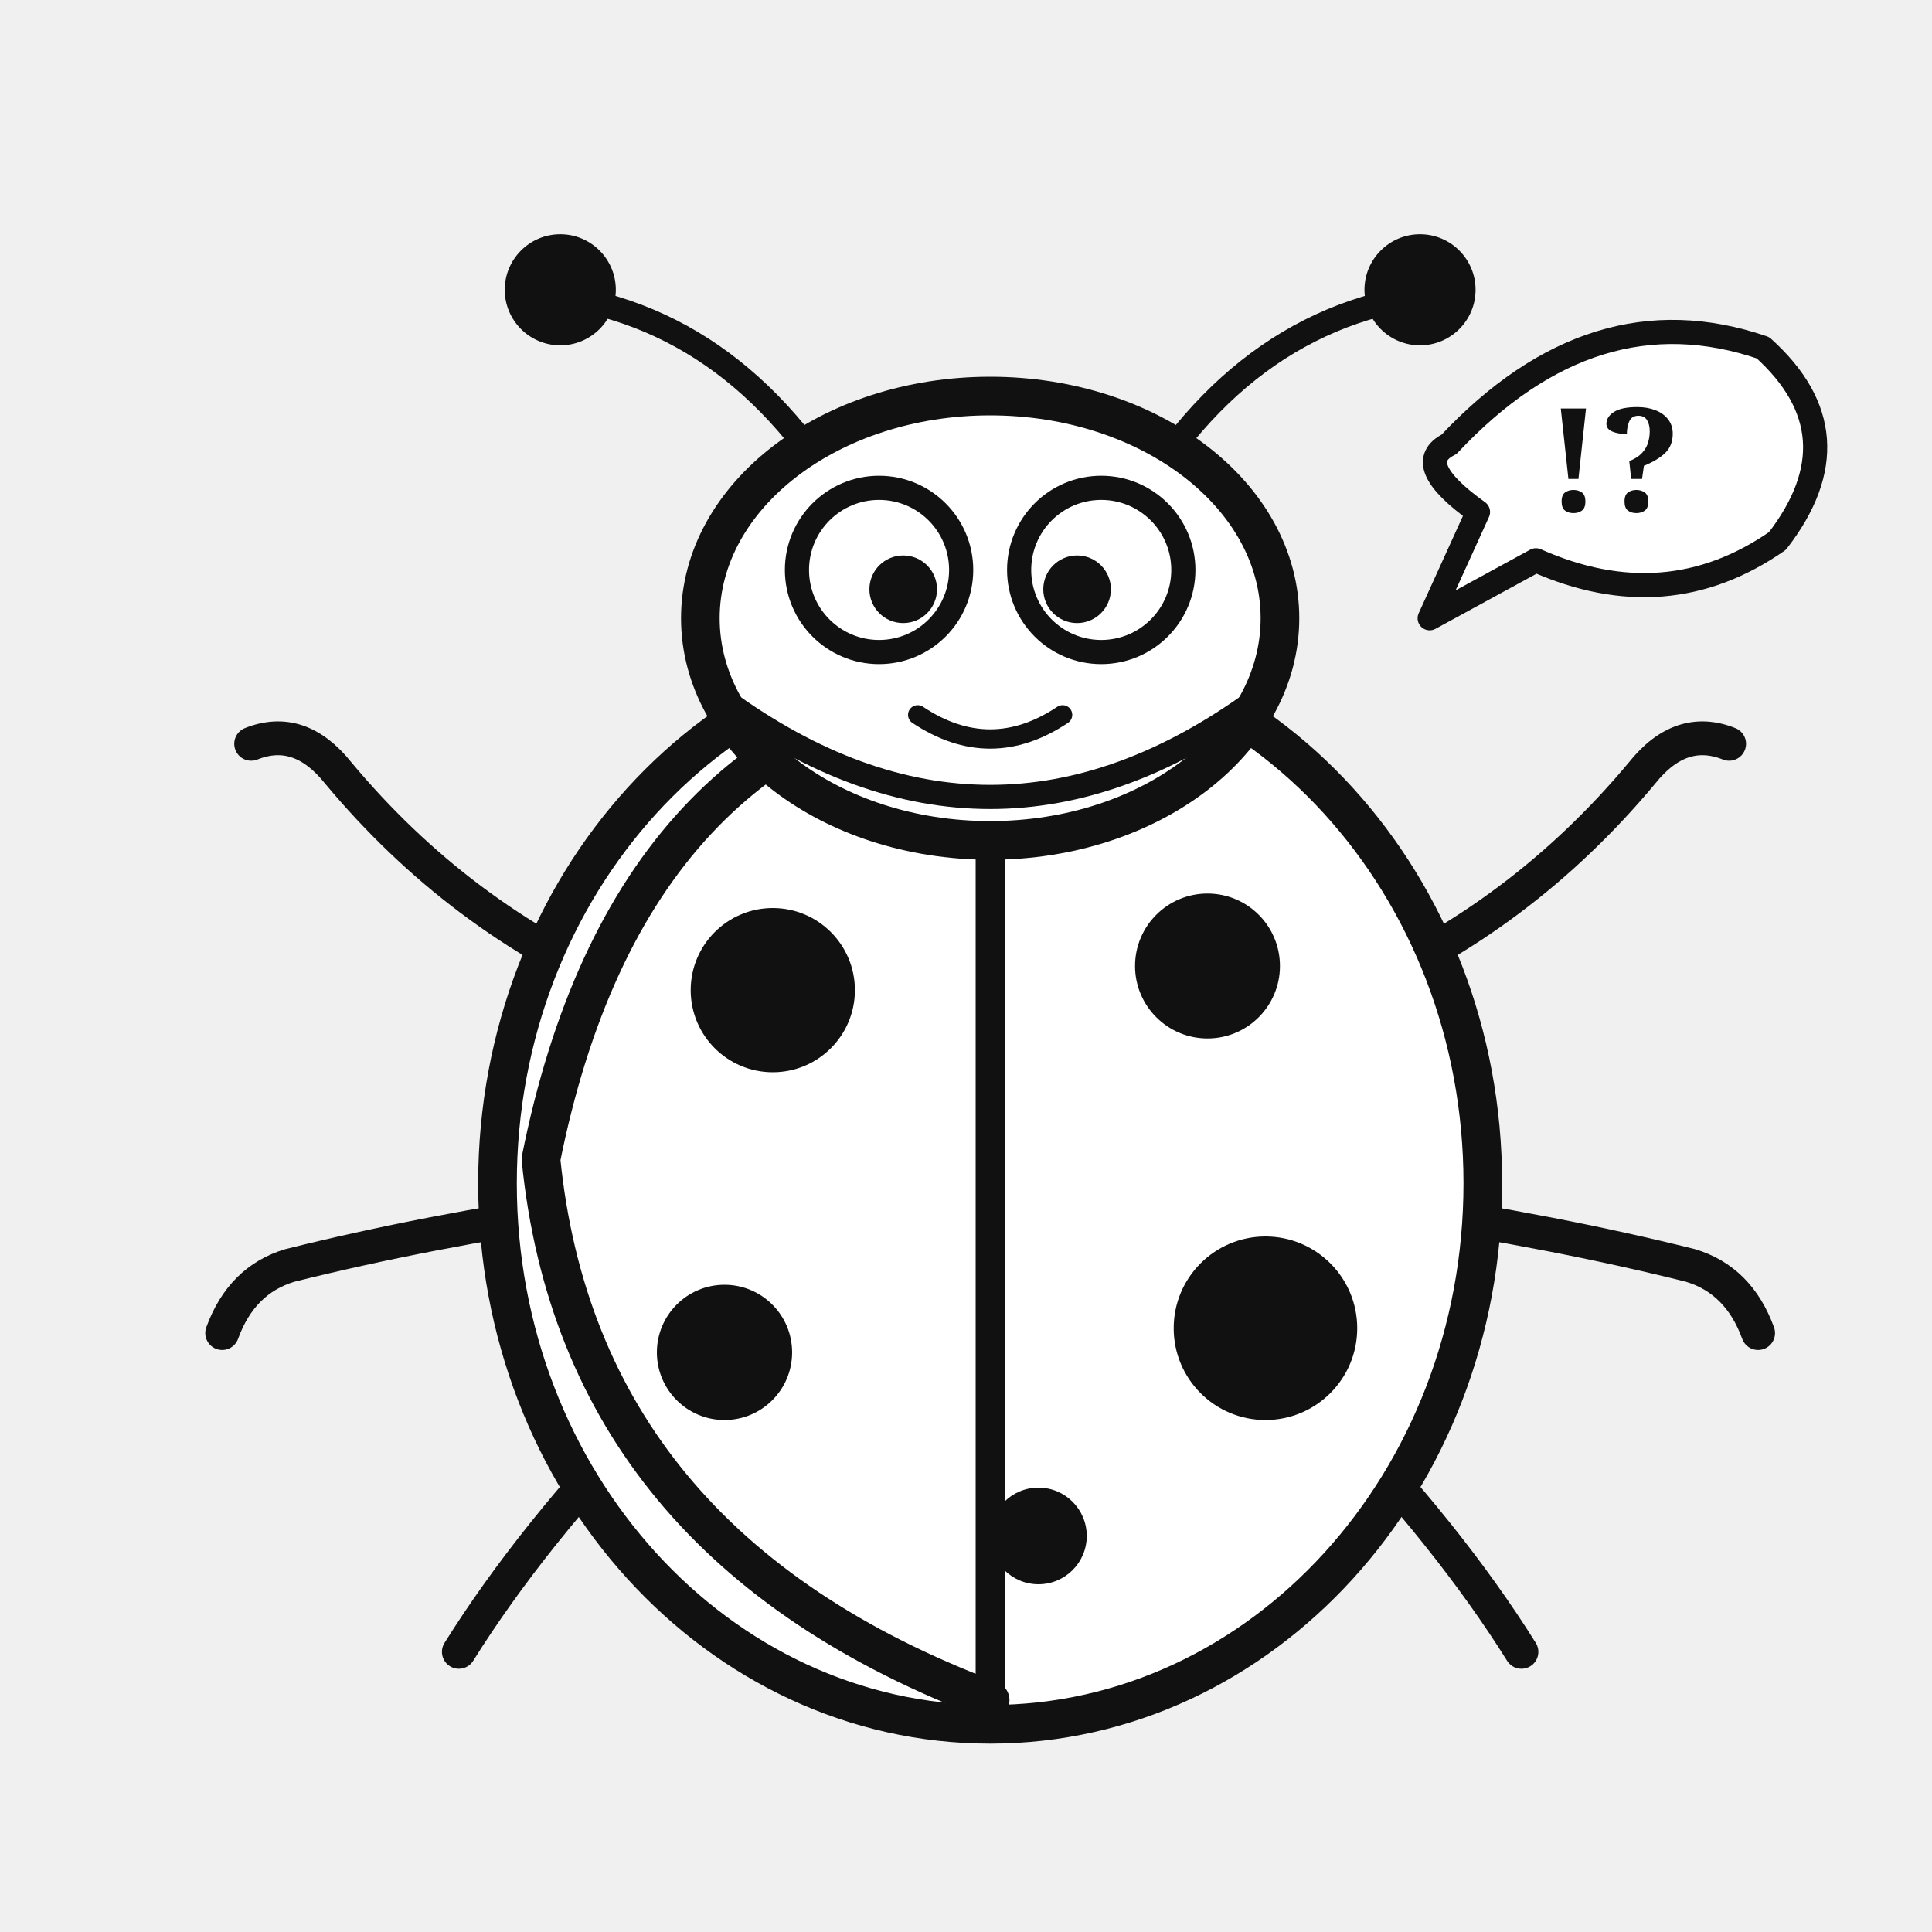
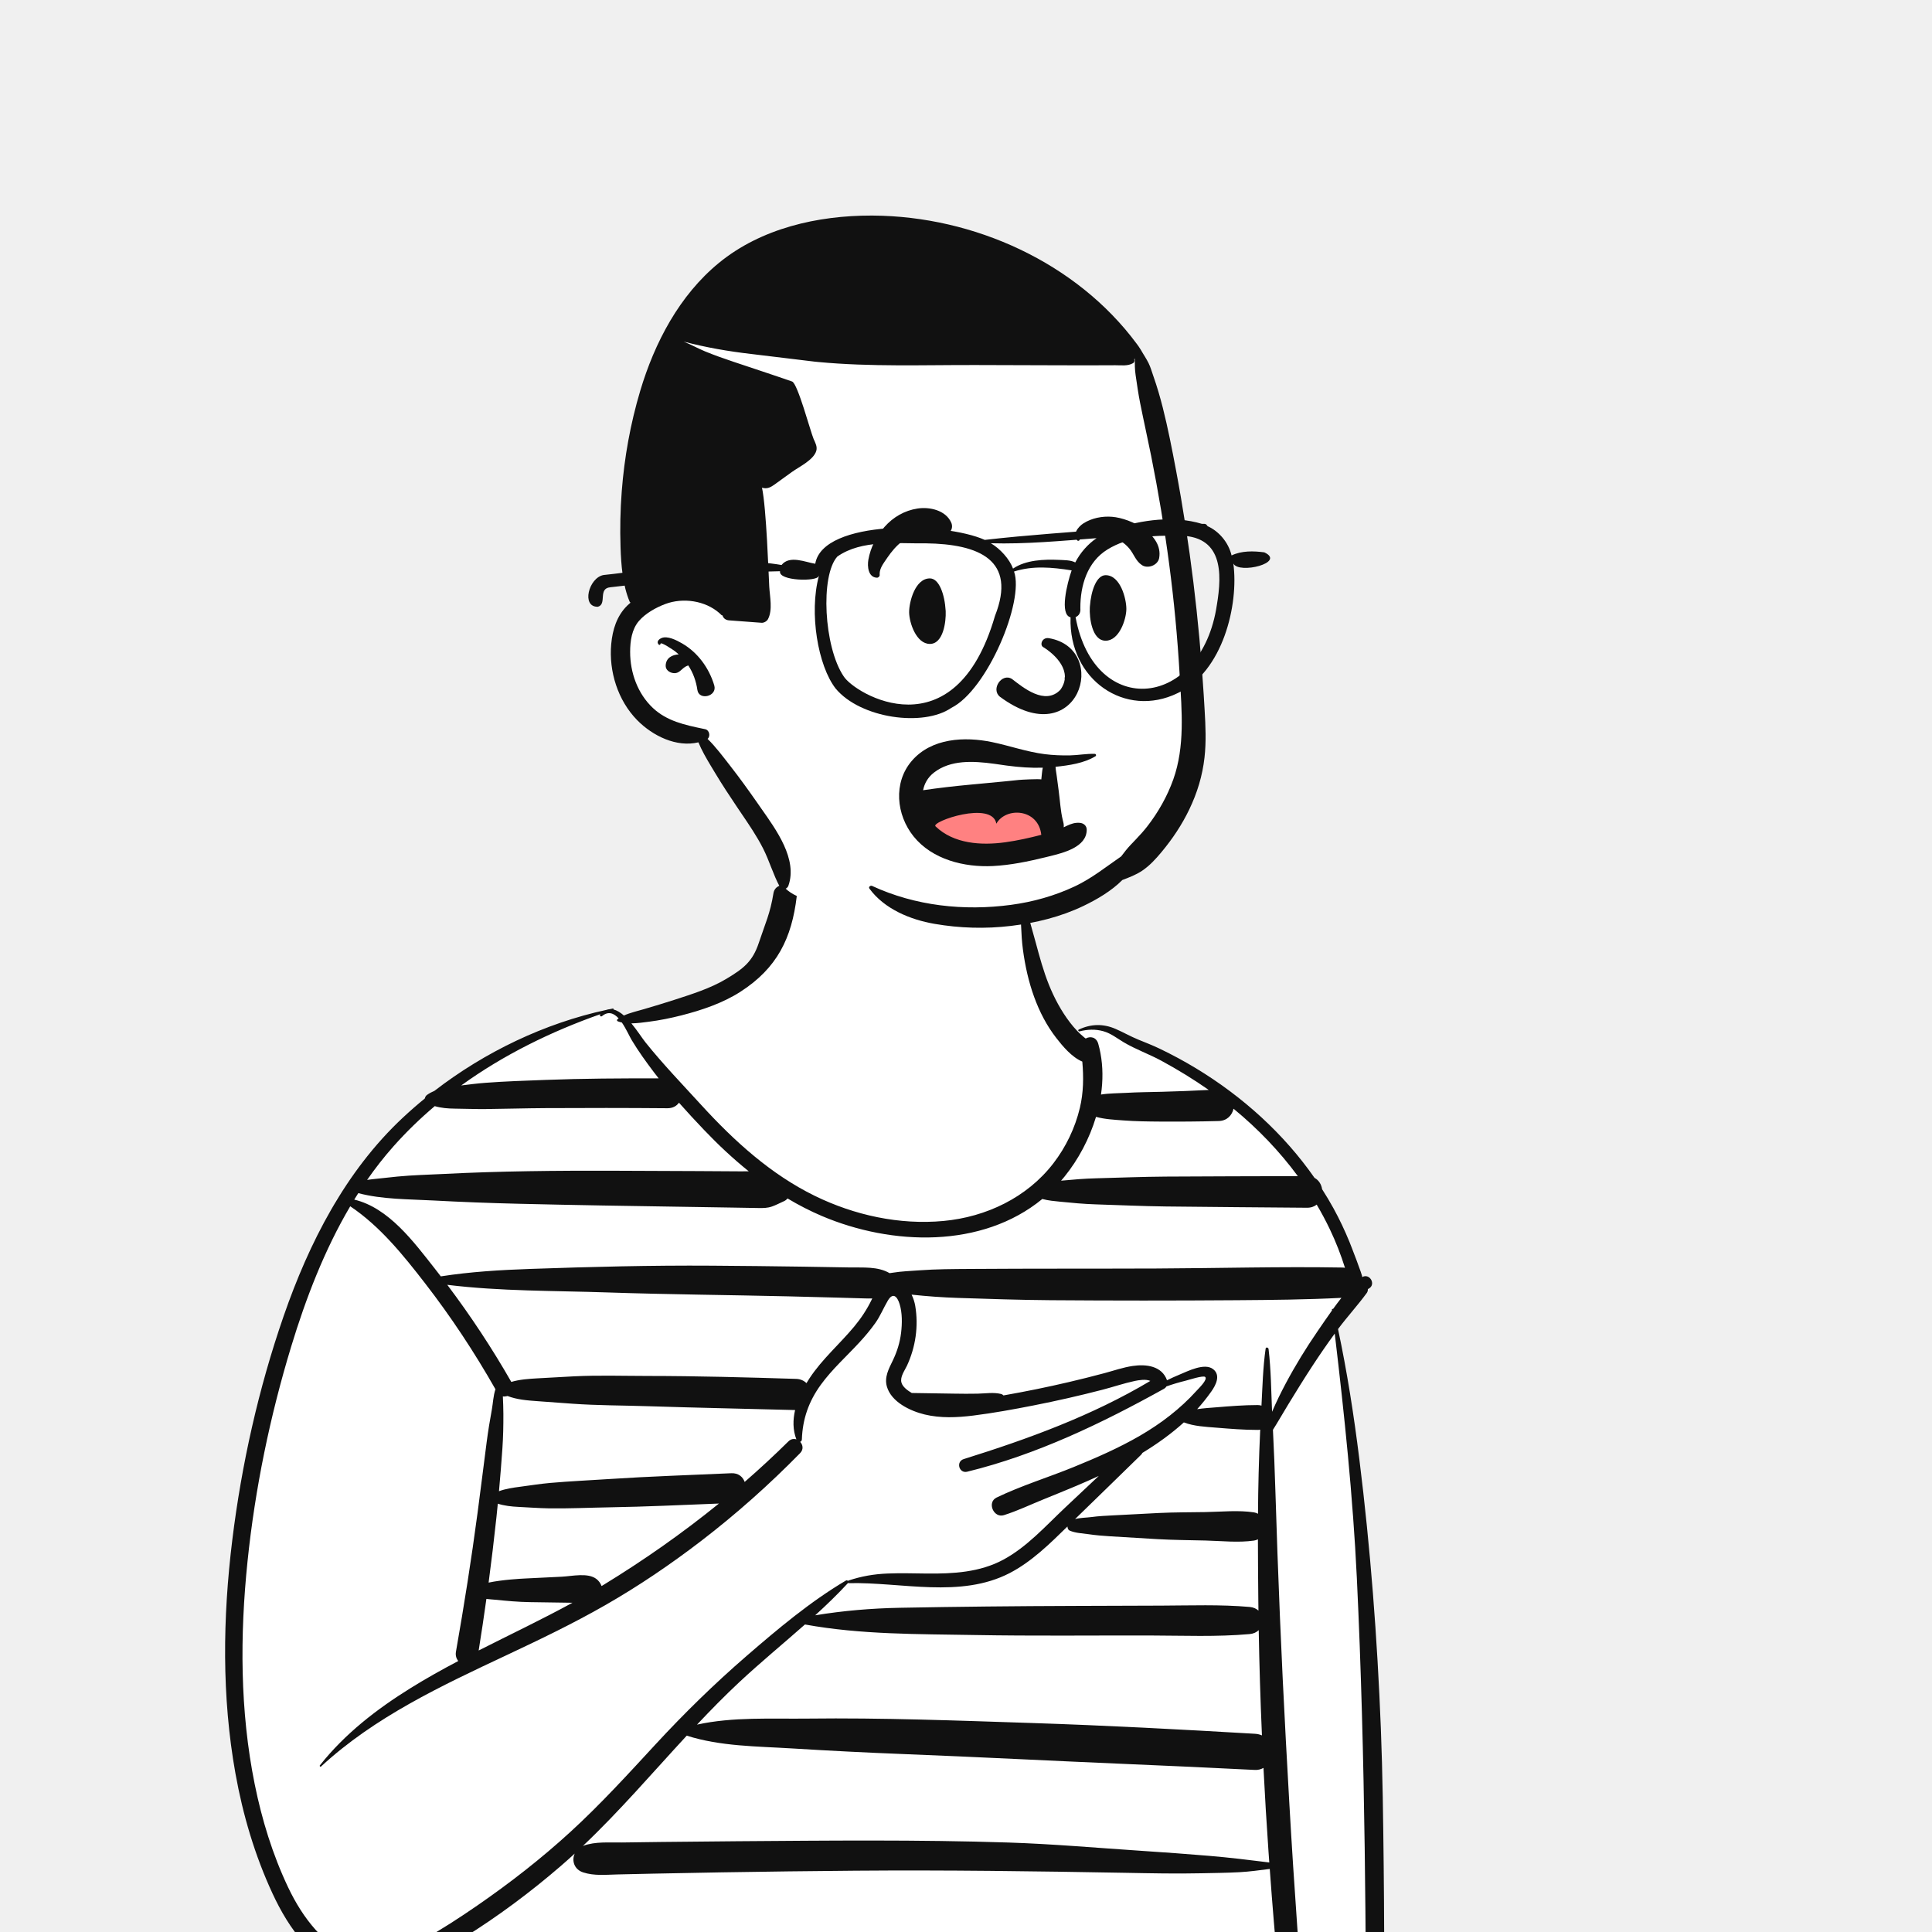
- <svg xmlns="http://www.w3.org/2000/svg" viewBox="0 0 400 400" fill="none" stroke="#111" stroke-linecap="round" stroke-linejoin="round">
-   <ellipse cx="205" cy="352" rx="120" ry="16" fill="url(#hatch)" stroke="none" />
-   <g stroke-width="7">
-     <path d="M130 205 Q95 190 70 160 Q62 150 52 154" />
-     <path d="M122 250 Q88 255 60 262 Q50 265 46 276" />
-     <path d="M135 292 Q110 318 95 342" />
-     <path d="M280 205 Q315 190 340 160 Q348 150 358 154" />
-     <path d="M288 250 Q322 255 350 262 Q360 265 364 276" />
-     <path d="M275 292 Q300 318 315 342" />
-   </g>
-   <g stroke-width="5">
-     <path d="M182 118 Q160 70 120 62" />
-     <path d="M228 118 Q250 70 290 62" />
-   </g>
-   <circle cx="116" cy="60" r="11" fill="#111" />
-   <circle cx="294" cy="60" r="11" fill="#111" />
-   <ellipse cx="205" cy="245" rx="102" ry="112" fill="#fff" stroke-width="8" />
-   <path d="M205 135 L205 356" stroke-width="6" />
-   <path d="M205 140 Q130 150 112 240 Q120 320 205 352 Z" fill="url(#hatch)" stroke="none" />
-   <path d="M205 140 Q130 150 112 240 Q120 320 205 352" stroke-width="8" />
-   <g fill="#111" stroke="none">
-     <circle cx="160" cy="205" r="17" />
-     <circle cx="150" cy="280" r="14" />
-     <circle cx="250" cy="200" r="15" />
-     <circle cx="262" cy="275" r="19" />
-     <circle cx="215" cy="318" r="10" />
-   </g>
-   <ellipse cx="205" cy="128" rx="60" ry="46" fill="#fff" stroke-width="8" />
-   <path d="M150 145 Q205 185 260 145" stroke-width="5" />
-   <circle cx="182" cy="118" r="17" fill="#fff" stroke-width="5" />
-   <circle cx="228" cy="118" r="17" fill="#fff" stroke-width="5" />
-   <circle cx="187" cy="122" r="7" fill="#111" stroke="none" />
-   <circle cx="223" cy="122" r="7" fill="#111" stroke="none" />
-   <path d="M190 148 Q205 158 220 148" stroke-width="4" />
-   <path d="M300 92 Q330 60 365 72 Q385 90 368 112 Q345 128 318 116 L296 128 L306 106 Q292 96 300 92 Z" fill="#fff" stroke-width="5" />
-   <text x="334" y="106" font-family="Georgia, serif" font-weight="bold" font-size="30" fill="#111" stroke="none" text-anchor="middle">!?</text>
+ <svg xmlns="http://www.w3.org/2000/svg" viewBox="0 0 400 400">
+   <svg x="10" y="24" width="380" height="376" viewBox="184 210 940 1130" preserveAspectRatio="xMidYMax meet">
+     <g transform="translate(147, 639)">
+       <path d="M749.703 450.342C743.017 429.797 750.981 406.067 745.776 383.919C743.992 375.159 740.601 342.612 737.197 323.581C735.292 312.935 746.685 309.629 748.436 305.38C760.758 267.21 670.871 177.413 665.384 174.105C657.162 169.353 649.887 165.263 641.853 160.408C618.417 152.176 590.313 129.274 569.067 143.984C532.255 89.186 546.818 21.671 526.843 13.647C506.868 5.622 447.88 -10.596 414.156 10.114C393.942 25.07 395.432 50.817 386.209 72.05C380.795 82.045 378.136 96.524 371.833 103.043C350.42 125.192 323.718 129.011 293.865 132.771C291.592 133.057 289.2 126.873 286.99 127.637C236.634 145.041 178.04 150.119 121.012 247.574C112.958 261.511 91.231 283.872 98.496 299.978C50.628 411.288 3.528 661.824 134.873 724.304C139.071 726.989 167.553 712.589 172.194 712.722C179.93 712.945 165.107 731.728 172.194 728.381C224.223 732.329 510.51 722.145 620.248 732.329C695.711 731.764 743.508 744.995 760.933 731.764C753.967 714.931 754.29 696.899 756.492 679.102C772.529 667.168 752.704 583.066 754.382 558.439C769.394 540.443 757.441 472.95 749.703 450.342Z" fill="#ffffff" />
+       <path d="M290.922 132.607L290.439 132.917C290.359 132.97 290.281 133.024 290.205 133.081C289.691 133.467 289.772 134.165 290.378 134.399C291.184 134.714 292.031 134.952 292.903 135.14C295.551 138.981 297.62 143.729 299.065 146.135C303.216 153.049 338.849 196.52 344.175 202.106C352.828 211.182 395.441 245.309 396.019 244.628C402.873 248.723 409.975 252.397 417.352 255.532C461.008 274.083 517.003 275.766 554.52 244.95C557.316 245.715 583.84 207.524 587.941 193.844C589.94 194.398 592.417 179.737 591.034 179.961C592.24 171.672 577.713 141.899 576.334 140.475C576.542 140.41 576.749 140.347 576.957 140.288C577.078 140.549 577.355 140.747 577.679 140.663C580.45 139.94 583.258 139.559 586.064 139.616C588.198 139.659 603.433 146.6 604.025 146.884C604.387 147.059 604.752 147.234 605.119 147.411C727 206 745.785 301.216 750 301C748.226 303.248 700.067 371.338 697.478 377.356C696.94 364.344 705.839 711.222 706.461 718.466C706.716 721.453 706.735 728.505 707.156 731.344C704.098 731.511 596.917 724.195 397.616 725.393C333.974 725.776 176.673 732.7 176.673 732.7L176.621 732.267C176.171 728.019 176.563 719.782 176.5 715.549C182.541 712.06 188.47 708.352 194.33 704.708C207.673 696.409 290 621 350.505 553.53C386.374 513.532 431.12 486.614 433.542 483.997C433.589 483.944 433.612 483.884 433.647 483.829C433.773 483.922 433.929 484.011 434.129 483.983C462 480 503.582 488.57 534.196 472.723C547.863 465.648 594.238 417.484 607.906 404.174C608.315 403.775 608.611 403.353 608.818 402.923C617.932 397.37 653.448 369.218 655.961 365.741L656.709 364.694C659.486 360.763 663.66 356.62 658.821 352.844C653.723 348.865 643.951 353.644 638.572 355.935L637.823 356.249C635.206 357.323 632.639 358.492 630.112 359.735C626.921 350.795 619.14 350.61 610.755 351.844C604.777 352.725 598.974 354.77 593.148 356.327C585.751 358.303 578.323 360.163 570.868 361.909C557.443 365.051 541.926 370.798 528.345 373.178C527.986 372.76 527.488 372.432 526.823 372.266C522.173 371.104 517.042 371.994 512.272 372.082C508.186 372.157 504.098 372.165 500.011 372.107L497.559 372.065C488.798 371.886 477.046 367.812 468.287 367.661L467.764 367.339L467.246 367.011C464.986 365.552 462.535 363.601 461.867 361.145C461.784 360.838 470.74 340.227 470.869 323.549C470.942 314.276 467.759 305.6 467 301C465.147 289.77 461 297 455 308C449 319 441 329 435 337C427.266 347.312 419.681 350.427 415.738 356.404C415.07 357.417 414.413 358.462 413.772 359.534C412.23 357.996 399.229 388.623 401.502 394.522C399.919 393.997 336 476 197 535C197.886 529.483 222 384 216 360C210 336 130.65 247.299 122.399 245.33C123.225 243.984 91 266 149 209C207 152 245.649 142.347 274.523 131.757C276.139 131.254 277.748 130.747 279.348 130.233C278.944 130.948 279.861 131.738 280.565 131.157C284.557 127.856 288.022 129.405 290.922 132.607Z" fill="#ffffff" />
+       <path d="M725.779 327.152C718.58 337.622 711.966 348.401 705.987 359.613C702.904 365.396 700.028 371.294 697.439 377.312C696.901 364.3 696.783 351.134 695.262 338.25C695.153 337.32 693.602 336.868 693.439 338.002C691.759 349.685 691.482 361.67 690.847 373.478C690.116 373.254 689.308 373.125 688.418 373.125C679.778 373.125 671.268 373.833 662.659 374.531C658.801 374.843 654.765 375.082 650.83 375.697C653.997 372.199 656.947 368.504 659.67 364.65C662.447 360.719 665.621 354.576 660.782 350.8C655.437 346.629 644.955 352.084 639.784 354.205C637.167 355.279 634.6 356.448 632.073 357.691C628.882 348.751 619.101 347.566 610.716 348.8C604.738 349.681 598.935 351.726 593.109 353.283C585.712 355.259 578.284 357.119 570.829 358.865C557.404 362.007 543.887 364.754 530.306 367.134C529.947 366.717 529.449 366.388 528.784 366.222C524.134 365.06 519.003 365.95 514.233 366.038C509.329 366.129 504.424 366.122 499.52 366.021C490.759 365.842 482.007 365.769 473.248 365.617C470.758 364.108 467.601 361.942 466.828 359.101C465.863 355.556 468.877 351.629 470.276 348.611C475.649 337.023 477.528 324.055 475.42 311.435C475.044 309.185 474.27 306.725 473.152 304.42C482.749 305.447 492.221 306.144 501.87 306.459C521.137 307.086 540.403 307.743 559.679 307.886C598.22 308.173 636.762 308.175 675.303 307.893C697.095 307.734 718.837 307.534 740.602 306.421C738.828 308.669 737.103 310.966 735.419 313.298C735.071 313.194 734.616 313.381 734.669 313.813C734.686 313.964 734.704 314.114 734.722 314.264C731.649 318.556 728.691 322.916 725.779 327.152ZM682.924 725.619C673.967 725.334 665.012 725.048 656.056 724.763C638.476 724.204 620.896 723.644 603.317 723.085C568.49 721.976 533.664 720.907 498.832 719.946C464.084 718.988 429.319 717.974 394.561 719.058C359.724 720.145 324.976 722.956 290.204 725.213C270.873 726.466 251.528 727.552 232.161 728.072C213.716 728.566 195.108 727.818 176.692 729.134C176.073 724.581 176.528 720.041 176.461 715.506C182.502 712.017 188.431 708.308 194.291 704.664C215.655 691.376 235.849 676.343 254.897 659.91C257.825 657.384 260.696 654.804 263.538 652.197C261.56 656.519 263.143 662.091 268.812 663.921C275.725 666.151 282.803 665.359 289.983 665.19C297.274 665.019 304.565 664.856 311.857 664.702C326.108 664.4 340.36 664.129 354.612 663.89C382.454 663.424 410.297 663.079 438.141 662.853C494.161 662.401 550.142 663.164 606.153 664.174C621.903 664.459 637.637 664.812 653.387 664.455C661.267 664.277 669.179 664.22 677.05 663.796C683.356 663.455 689.7 662.563 696.005 661.761C696.8 672.742 697.631 683.72 698.557 694.691C699.17 701.935 699.8 709.179 700.422 716.423C700.677 719.41 700.696 722.461 701.117 725.3C695.064 725.632 689.048 725.813 682.924 725.619ZM689.083 415.542C688.863 423.947 688.746 432.358 688.686 440.77C687.959 440.353 687.14 440.049 686.217 439.909C676.422 438.414 665.941 439.548 656.031 439.715C646.452 439.875 636.84 439.821 627.27 440.273C617.681 440.726 608.096 441.267 598.509 441.763C594.011 441.998 589.562 442.199 585.099 442.808C582.041 443.225 578.13 443.195 574.863 444.065C588.568 430.792 602.199 417.441 615.867 404.131C616.276 403.731 616.572 403.309 616.779 402.879C625.893 397.326 634.641 391.076 642.563 383.919C648.846 386.341 655.998 386.647 662.659 387.187C671.27 387.886 679.775 388.593 688.418 388.593C689.002 388.593 689.549 388.536 690.064 388.435C689.641 397.466 689.32 406.497 689.083 415.542ZM333.236 578.828C354.159 585.51 376.828 585.435 398.595 586.773C421.8 588.2 444.97 589.386 468.202 590.291C514.601 592.093 560.97 594.543 607.362 596.492C633.861 597.605 660.354 598.832 686.842 600.166C688.721 600.26 690.513 599.778 692.094 598.896C692.983 616.339 694.025 633.775 695.238 651.2C695.389 653.379 695.557 655.556 695.712 657.736C683.245 656.172 670.873 654.675 658.313 653.615C644.209 652.423 630.112 651.419 615.988 650.482C588.465 648.658 560.898 646.214 533.325 645.324C477.117 643.507 420.785 644.125 364.556 644.525C348.646 644.638 332.737 644.792 316.828 644.984C308.874 645.081 300.92 645.187 292.966 645.302C284.972 645.42 276.381 644.588 268.812 647.378C268.74 647.404 268.679 647.443 268.608 647.47C291.443 625.834 311.9 601.923 333.236 578.828ZM406.788 509.657C441.755 516.023 477.27 515.587 512.714 516.217C548.981 516.863 585.297 516.435 621.57 516.51C642.175 516.553 662.957 517.458 683.488 515.625C685.914 515.408 687.794 514.488 689.135 513.183C689.509 535.019 690.194 556.847 691.139 578.665C689.807 578.099 688.353 577.755 686.842 577.666C640.492 574.939 594.139 572.465 547.732 570.954C501.362 569.443 454.935 567.651 408.54 568.212C385.899 568.486 361.957 567.038 339.627 571.972C348.113 562.955 356.781 554.105 365.848 545.631C379.067 533.278 393.173 521.707 406.788 509.657ZM433.503 483.953C433.55 483.9 433.573 483.841 433.608 483.786C433.734 483.879 433.888 483.943 434.09 483.939C466.822 483.201 503.543 493.527 534.157 477.679C547.824 470.605 559.142 459.424 570.129 448.677C570.135 448.756 570.142 448.836 570.148 448.916C570.22 449.788 570.589 450.838 571.473 451.224C575.084 452.808 579.313 452.912 583.19 453.476C587.649 454.126 592.028 454.506 596.526 454.776C606.443 455.371 616.359 456.001 626.279 456.562C636.177 457.122 646.12 457.168 656.031 457.415C665.969 457.662 676.38 458.865 686.217 457.447C687.12 457.317 687.923 457.033 688.636 456.64C688.651 469.365 688.767 482.089 688.886 494.806C688.906 496.879 688.946 498.951 688.97 501.022C687.642 499.806 685.817 498.955 683.488 498.75C665.247 497.144 646.865 497.858 628.56 497.92C610.585 497.979 592.608 498.039 574.632 498.099C538.335 498.22 502.067 498.574 465.776 499.265C448.128 499.601 430.557 501.086 413.167 503.941C420.208 497.527 427.053 490.924 433.503 483.953ZM149.099 715.318C142.398 717.367 135.746 716.478 129.032 717.882C128.619 717.968 128.238 718.128 127.889 718.339C107.783 709.749 94.381 692.511 85.209 673.195C75.541 652.834 68.877 631.068 64.413 609.004C55.209 563.517 55.193 516.353 59.957 470.335C64.638 425.125 73.906 380.16 87.132 336.681C96.213 306.827 107.786 276.666 123.855 249.445C142.41 261.877 156.8 279.777 170.356 297.273C186.555 318.182 201.153 340.308 214.22 363.298C212.869 367.236 212.659 372.176 212.011 375.696C210.762 382.484 209.634 389.357 208.747 396.203C206.852 410.836 205.034 425.477 203.097 440.104C199.266 469.028 194.692 497.873 189.639 526.607C189.23 528.937 189.884 530.905 191.087 532.382C181.065 537.664 171.174 543.181 161.537 549.161C140.35 562.308 120.549 577.623 105.003 597.265C104.599 597.775 105.232 598.457 105.732 597.995C139.07 567.191 180.488 547.851 221.153 528.738C241.934 518.97 262.613 509.045 282.551 497.625C303.401 485.685 323.285 472.191 342.343 457.567C364.105 440.869 384.59 422.613 403.793 403.027C406.055 400.718 405.507 397.828 403.805 396.002C404.38 395.824 404.844 395.324 404.874 394.49C405.335 381.699 409.176 370.802 416.696 360.45C423.672 350.845 432.563 342.93 440.583 334.24C444.147 330.378 447.553 326.355 450.594 322.063C453.725 317.646 455.632 312.77 458.357 308.155C461.54 302.762 464.248 305.517 465.723 310.399C467.396 315.933 467.292 322.412 466.62 328.101C465.909 334.121 464.076 339.99 461.436 345.431C458.956 350.542 456.097 355.741 457.766 361.599C460.509 371.226 472.269 376.801 481.178 378.969C491.098 381.383 501.475 380.914 511.52 379.662C524.1 378.093 536.62 375.797 549.055 373.355C563.456 370.528 577.772 367.265 591.976 363.578C598.653 361.845 605.283 359.566 612.025 358.131C614.429 357.62 618.878 356.852 621.703 358.105C585.388 379.753 545.797 394.175 505.586 406.742C500.59 408.302 502.639 415.847 507.752 414.597C550.951 404.035 591.593 384.432 630.272 362.962C630.864 362.632 631.366 362.123 631.735 361.521C635.626 360.152 639.582 358.963 643.616 357.982C645.419 357.544 654.693 354.484 655.852 355.66C657.495 357.325 651.81 362.732 650.39 364.304C640.282 375.501 628.259 384.64 615.245 392.195C602.044 399.857 587.998 405.966 573.886 411.731C558.078 418.189 541.369 423.265 526.003 430.688C519.899 433.637 524.182 443.654 530.613 441.623C538.901 439.004 546.954 435.155 555.008 431.885C561.85 429.109 568.693 426.334 575.496 423.463C580.239 421.461 584.95 419.392 589.615 417.23C582.627 423.806 575.638 430.382 568.651 436.961C556.551 448.353 545.054 461.33 530.262 469.32C515.648 477.214 498.976 478.132 482.709 477.962C474.542 477.876 466.411 477.617 458.244 477.946C449.649 478.292 442.016 479.613 433.871 482.318C433.721 482.368 433.612 482.458 433.52 482.56C433.235 482.213 432.752 482.039 432.253 482.334C410.12 495.42 389.945 512.396 370.542 529.174C350.544 546.467 331.727 564.856 313.798 584.281C296.637 602.872 279.613 621.535 260.939 638.641C242.706 655.343 223.221 670.509 202.875 684.545C191.789 692.193 180.429 699.558 168.675 706.142C162.394 709.66 156.015 713.204 149.099 715.318ZM150.96 211.92C158.886 203.017 167.417 194.765 176.444 187.131C180.427 188.31 184.608 188.64 188.821 188.683C195.25 188.747 201.693 189.015 208.122 188.949C220.501 188.822 232.875 188.431 245.257 188.364C270.574 188.226 295.899 188.219 321.216 188.439C324.533 188.468 326.926 187.05 328.403 184.99C333.528 190.8 338.81 196.476 344.136 202.062C352.789 211.138 362.014 219.797 371.834 227.688C369.922 227.701 368.011 227.718 366.11 227.705C357.353 227.646 348.595 227.591 339.839 227.544C322.266 227.447 304.693 227.375 287.12 227.328C252.184 227.236 217.139 227.527 182.248 229.316C172.564 229.812 162.804 230.013 153.154 230.957C147.92 231.469 142.692 232.066 137.463 232.623C136.393 232.737 135.367 232.88 134.36 233.041C139.481 225.683 144.997 218.617 150.96 211.92ZM290.883 132.563C290.647 132.723 290.392 132.866 290.166 133.037C289.652 133.423 289.733 134.121 290.339 134.355C291.145 134.67 291.992 134.908 292.864 135.096C295.512 138.937 297.581 143.685 299.026 146.091C303.177 153.005 307.95 159.591 312.806 166.021C313.782 167.312 314.777 168.589 315.776 169.863C292.261 169.807 268.758 169.927 245.257 170.816C232.884 171.285 220.469 171.678 208.122 172.606C203.045 172.988 197.971 173.629 192.91 174.263C219.25 155.223 248.872 140.684 279.559 129.89C279.517 129.937 279.474 129.972 279.432 130.019C278.756 130.769 279.765 131.741 280.526 131.113C284.518 127.812 287.983 129.361 290.883 132.563ZM409.699 356.36C409.031 357.373 408.374 358.418 407.733 359.49C406.191 357.952 404.037 356.924 401.262 356.838C370.457 355.877 339.667 355.037 308.845 355.016C293.645 355.006 278.307 354.494 263.126 355.246C255.503 355.624 247.883 356.074 240.264 356.506C234.937 356.808 229.278 357.184 224.076 358.726C212.087 337.756 198.778 317.595 184.244 298.318C217.22 302.363 250.761 301.932 283.924 303.055C321.497 304.328 359.091 304.602 396.677 305.492C406.987 305.736 417.297 306.004 427.605 306.292C432.925 306.441 438.246 306.595 443.567 306.756C445.23 306.806 446.951 306.852 448.674 306.807C448.544 307.076 448.412 307.345 448.283 307.611C445.382 313.603 441.734 319.118 437.483 324.236C428.445 335.118 417.528 344.492 409.699 356.36ZM369.286 420.955C368.145 417.783 365.365 415.343 360.936 415.545C335.696 416.691 310.409 417.486 285.198 419.147C272.917 419.957 260.586 420.502 248.325 421.576C242.001 422.131 235.688 423.162 229.391 423.982C225.074 424.545 220.554 425.198 216.413 426.732C217.216 417.867 217.924 408.995 218.539 400.11C219.032 392.972 219.182 385.769 219.144 378.613C219.125 374.991 219.002 371.348 218.827 367.727C219.199 367.802 219.572 367.839 219.938 367.794C220.584 367.714 221.187 367.638 221.747 367.488C227.55 369.759 234.118 370.26 240.264 370.699C247.554 371.218 254.842 371.771 262.132 372.291C277.643 373.398 293.3 373.326 308.845 373.833C339.446 374.83 370.053 375.41 400.66 376.229C399.24 382.322 399.19 388.579 401.463 394.478C399.88 393.953 398.057 394.197 396.501 395.734C387.685 404.443 378.606 412.843 369.286 420.955ZM280.252 485.74C279.629 484.017 278.453 482.434 277.061 481.361C271.709 477.237 261.939 479.611 255.515 479.925C247.91 480.298 240.304 480.67 232.699 481.042C230.391 481.154 218.611 481.755 209.959 483.599C211.747 470.098 213.369 456.575 214.819 443.027C215.123 440.183 215.405 437.338 215.684 434.493C219.76 435.804 224.19 436.285 228.394 436.485C234.694 436.785 241.023 437.293 247.329 437.392C259.928 437.59 272.597 436.968 285.198 436.758C307.89 436.381 330.585 435.298 353.267 434.403C330.494 452.888 306.431 469.754 281.331 485.096C280.973 485.315 280.61 485.523 280.252 485.74ZM208.58 493.752C210.497 494.007 212.398 494.09 213.852 494.238C221.152 494.974 228.338 495.642 235.675 495.749C242.95 495.855 250.224 495.961 257.499 496.068C259.046 496.089 260.593 496.113 262.14 496.135C242.984 506.599 223.24 515.971 203.775 525.839C205.49 515.159 207.091 504.463 208.58 493.752ZM417.313 255.488C460.969 274.039 516.964 275.722 554.481 244.906C558.209 245.926 562.332 246.265 565.624 246.595C573.02 247.338 580.348 248.021 587.78 248.254C602.265 248.706 616.763 249.383 631.254 249.562C660.569 249.924 689.886 250.093 719.202 250.354C721.697 250.377 723.693 249.617 725.207 248.396C728.176 253.429 730.938 258.589 733.459 263.88C737.136 271.597 740.252 279.572 742.811 287.726C742.263 287.631 741.693 287.565 741.083 287.554C702.556 286.888 664 287.996 625.466 288.157C586.923 288.318 548.385 288.153 509.843 288.427C499.177 288.504 488.59 288.506 477.951 289.297C472.414 289.709 466.811 289.889 461.327 290.783C460.714 290.882 460.09 290.97 459.461 291.058C452.112 286.763 442.989 287.66 434.589 287.502C424.944 287.32 415.3 287.158 405.656 287.015C386.7 286.734 367.742 286.529 348.784 286.399C311.159 286.141 273.626 287.102 236.025 288.413C217.317 289.064 198.68 290.171 180.213 293.05C178.973 291.445 177.745 289.832 176.489 288.24C163.404 271.656 147.892 250.425 126.36 245.286C127.186 243.94 128.024 242.602 128.875 241.273C143.793 245.207 160.25 245.008 175.492 245.832C193.061 246.781 210.593 247.437 228.183 247.869C263.148 248.728 298.106 249.267 333.078 249.798C342.784 249.946 352.49 250.101 362.196 250.263C367.431 250.35 372.667 250.451 377.903 250.531C380.828 250.576 383.443 250.568 386.23 249.597C388.811 248.698 391.327 247.349 393.823 246.232C394.694 245.842 395.402 245.265 395.98 244.584C402.834 248.679 409.936 252.353 417.313 255.488ZM587.902 193.8C593.393 195.324 599.06 195.577 604.865 196.015C612.485 196.592 620.087 196.689 627.727 196.738C639.908 196.816 652.092 196.732 664.269 196.396C669.5 196.252 672.556 192.751 673.463 188.741C673.589 188.843 673.719 188.943 673.845 189.047C688.666 201.258 702.095 215.224 713.475 230.683C686.069 230.769 658.66 230.787 631.254 230.971C616.765 231.069 602.265 231.664 587.78 232.037C580.674 232.219 573.672 232.808 566.596 233.48C566.456 233.494 566.308 233.506 566.165 233.519C566.915 232.654 567.659 231.777 568.386 230.875C576.844 220.394 583.801 207.48 587.902 193.8ZM766.089 743.991C768.507 737.338 767.568 730.203 767.431 723.207C767.291 716.029 767.214 708.855 767.19 701.676C767.143 687.643 767.048 673.611 766.893 659.578C766.579 631.19 766.251 602.78 765.134 574.41C762.926 518.324 758.673 462.375 751.731 406.666C748.357 379.582 744.169 352.56 738.486 325.859C738.566 325.752 738.644 325.642 738.724 325.534C744.383 317.972 750.819 310.982 756.379 303.369C756.872 302.693 757.078 301.827 757.073 300.952C757.276 300.853 757.48 300.749 757.687 300.631C762.299 298.005 758.134 290.846 753.523 293.507C754.055 293.201 746.397 273.547 745.586 271.568C742.671 264.46 739.393 257.51 735.697 250.774C733.467 246.711 731.08 242.733 728.58 238.828C728.143 235.912 726.568 233.209 723.862 231.763C719.114 224.961 713.985 218.423 708.518 212.194C686.137 186.694 658.182 166.109 627.641 151.446C623.228 149.328 618.684 147.562 614.156 145.713C609.336 143.742 604.866 141.166 600.116 139.097C592.387 135.732 584.756 135.925 577.164 139.488C576.515 139.793 576.98 140.791 577.64 140.619C582.528 139.345 587.535 139.131 592.435 140.515C597.236 141.871 600.886 144.867 605.08 147.367C612.55 151.822 620.901 154.726 628.558 158.884C638.683 164.386 648.578 170.427 658.043 177.059C648.236 177.578 638.422 177.953 628.605 178.213C621.314 178.407 614.026 178.44 606.745 178.864C601.563 179.165 596.174 179.08 590.995 179.917C592.244 171.332 592.246 162.67 590.685 154.307C590.685 154.304 590.684 154.301 590.684 154.298C590.307 152.283 589.85 150.283 589.288 148.306C588.091 144.099 584.256 143.468 581.472 145.06C581.196 144.857 580.918 144.657 580.651 144.44C577.316 141.732 574.314 138.492 571.703 135.087C566.28 128.012 561.897 119.822 558.578 111.567C555.216 103.207 552.834 94.46 550.501 85.769C549.331 81.412 548.065 77.078 546.873 72.724C545.837 68.939 545.083 64.758 543.18 61.309C542.823 60.663 541.749 60.785 541.578 61.519C540.57 65.839 541.103 70.766 541.288 75.171C541.492 80.06 541.773 84.904 542.424 89.756C543.773 99.824 545.949 109.721 549.436 119.281C552.779 128.449 557.191 137.004 563.183 144.728C567.164 149.859 572.818 156.651 579.367 159.418C580.223 169.05 580.125 178.692 577.85 188.228C574.874 200.71 569.175 212.575 561.345 222.74C544.927 244.054 519.527 256.097 493.028 258.579C465.612 261.146 437.556 255.015 412.921 242.957C385.52 229.545 362.789 208.853 342.372 186.519C330.602 173.645 318.398 160.978 307.49 147.357C305.557 144.943 302.463 140.042 298.793 135.627C302.528 135.593 306.361 135.034 309.667 134.61C316.507 133.732 323.192 132.373 329.876 130.673C342.373 127.495 355.551 123.073 366.471 116.078C389.578 101.275 398.598 82.498 401.679 56.629C402.653 48.451 388.512 46.465 387.195 54.668C385.172 67.278 382.111 73.414 378.086 85.527C374.215 97.17 368.608 101.507 357.891 107.925C347.83 113.951 336.396 117.451 325.312 121.068C319.17 123.072 312.955 124.9 306.761 126.742C302.818 127.915 298.137 128.938 294.137 130.749C292.05 128.918 289.873 127.537 287.681 127.014C287.842 126.743 287.633 126.322 287.229 126.402C286.585 126.531 285.943 126.673 285.299 126.806C284.652 126.852 284.008 126.98 283.365 127.212C244.759 135.572 207.685 153.375 176.247 177.627C174.662 178.288 173.129 179.099 171.67 180.124C170.919 180.651 170.421 181.488 170.278 182.355C165.552 186.213 160.966 190.217 156.535 194.361C120.849 227.738 98.238 272.138 82.409 317.806C66.816 362.797 56.261 409.976 50.457 457.213C44.54 505.363 43.858 554.513 52.44 602.391C57.048 628.099 64.508 653.363 75.519 677.075C85.407 698.371 101.502 722.631 126.782 725.224C126.863 725.305 126.939 725.39 127.03 725.466C136.949 733.634 151.717 727.993 162.087 723.113C163.731 722.339 165.362 721.525 166.986 720.691C166.128 723.994 165.741 727.452 165.562 730.693C165.189 737.424 174.68 737.806 176.477 732.22C191.862 734.925 207.749 734.963 223.31 734.877C240.697 734.781 258.078 734.179 275.445 733.361C309.903 731.736 344.32 729.252 378.801 728.123C448.619 725.837 518.628 730.722 588.39 733.182C607.96 733.873 627.53 734.562 647.1 735.253C667.095 735.958 687.07 736.093 706.904 738.797C714.197 739.791 716.991 732.644 714.934 728.191C715.447 725.2 714.936 721.921 714.655 718.398C714.131 711.815 713.636 705.23 713.172 698.642C712.266 685.798 711.391 672.949 710.561 660.099C708.879 634.06 707.432 608.002 706.024 581.947C703.225 530.142 701.082 478.298 699.506 426.442C699.121 413.802 698.619 401.158 697.985 388.527C698.74 387.33 699.493 386.131 700.221 384.918C702.645 380.875 705.022 376.806 707.477 372.781C712.402 364.713 717.357 356.698 722.535 348.789C727.007 341.959 731.62 335.234 736.44 328.648C742.424 379.181 747.743 429.765 750.185 480.622C752.874 536.636 754.301 592.736 755.077 648.807C755.294 664.472 755.44 680.138 755.607 695.803C755.694 703.961 755.781 712.113 755.714 720.271C755.649 728.072 754.47 736.607 757.238 743.991C758.852 748.297 764.496 748.373 766.089 743.991Z" fill="#111111" />
+     </g>
+     <g transform="translate(0 30)">
+       <g transform="translate(342, 190)">
+         <g transform="translate(40 -10)">
+           <path d="M242.041 75.26C298.821 75.26 357.551 119.272 378.365 147.357C402.431 179.832 421.416 335.729 412.51 388.628C403.604 441.527 359.365 499.184 282.566 499.184C205.768 499.184 159.03 489.724 157.156 475.984C155.282 462.245 106.502 385.765 106.502 385.765C106.502 385.765 56.612 371.733 56.417 338.214C56.222 304.695 83.152 292.5 83.152 292.5C83.152 292.5 73.55 160.221 97.732 125.782C121.914 91.343 185.26 75.26 242.041 75.26Z" fill="#ffffff" />
+           <path d="M213.132 62.001L214.144 62.005C276.969 62.411 340.864 91.32 378.241 141.82L379.365 143.357C379.426 143.437 380.545 145.102 380.809 145.576C382.358 148.356 384.183 150.958 385.583 153.785C386.765 156.185 387.551 158.866 388.42 161.422L388.683 162.185C390.914 168.565 392.793 175.005 394.454 181.555C397.673 194.305 400.183 207.255 402.624 220.175C411.345 266.439 417.047 313.365 419.92 360.351L420.487 369.798C421.067 379.597 421.505 389.438 420.404 399.205C419.133 410.575 415.864 421.245 410.914 431.545C406.353 441.045 400.473 449.845 393.744 457.935C390.144 462.265 386.324 466.475 381.624 469.644C377.883 472.165 373.513 473.825 369.303 475.425C362.454 482.265 353.664 487.435 345.074 491.565C330.914 498.355 315.564 502.105 300.034 503.985C284.154 505.894 268.114 505.435 252.364 502.705C237.314 500.105 221.183 493.455 211.914 480.785C211.114 479.695 212.603 478.665 213.583 479.115C240.484 491.565 270.713 494.815 300.034 490.885C313.713 489.055 327.173 485.275 339.664 479.405C350.204 474.455 359.093 467.255 368.553 460.735C370.394 458.285 372.253 455.875 374.374 453.635L377.683 450.165C380.156 447.559 382.585 444.917 384.793 442.065C391.614 433.275 397.263 423.305 400.994 412.815C408.25 392.396 406.288 370.23 405.005 348.95L404.894 347.075C403.574 324.315 401.423 301.635 398.444 279.035C395.463 256.405 391.673 233.865 387.194 211.485C384.984 200.455 382.503 189.495 380.314 178.465C379.183 172.775 378.394 167.005 377.534 161.255C377.013 157.755 377.023 154.385 377.013 150.965C376.914 151.125 376.793 151.275 376.673 151.425C377.034 152.275 376.784 153.365 375.904 153.865C372.574 155.765 368.734 155.125 364.984 155.135C361.003 155.155 357.023 155.165 353.043 155.175C348.898 155.19 344.753 155.19 340.608 155.184L328.173 155.155L278.433 155.005C245.859 154.907 212.732 156.203 180.262 153.132L177.783 152.887C175.232 152.593 146.437 149.072 138.651 148.163L138.414 148.135C124.183 146.495 110.154 144.065 96.324 140.425C100.843 142.235 105.194 144.675 109.673 146.525C115.454 148.905 121.383 150.985 127.314 152.975C139.484 157.065 151.673 161.035 163.793 165.255C167.268 166.463 175.164 196.231 177.155 200.94L177.213 201.075C178.223 203.345 179.614 205.835 178.843 208.415C177.144 214.115 168.133 218.335 163.664 221.555L159.069 224.871L153.059 229.219C150.594 230.985 148.318 232.336 145.093 231.325C145.083 231.315 145.074 231.315 145.064 231.315C147.824 244.125 149.164 285.555 149.574 292.825C149.933 299.155 151.793 307.265 148.833 313.035C148.133 314.405 146.314 315.485 144.763 315.375C138.003 314.865 131.244 314.365 124.484 313.865C122.673 313.725 121.023 312.695 120.523 310.855L120.503 310.755C120.284 310.815 120.034 310.775 119.824 310.555C119.454 310.185 119.074 309.825 118.683 309.475C109.784 301.535 95.864 299.575 84.883 303.705C79.124 305.865 72.574 309.505 68.513 314.225C64.003 319.465 63.034 326.785 63.023 333.475C63.003 346.375 67.664 359.435 77.173 368.385C85.911 376.601 97.186 378.992 108.529 381.343L109.744 381.595C112.333 382.135 113.154 385.995 111.204 387.615C116.394 392.695 120.874 398.755 125.244 404.345C131.047 411.761 136.596 419.471 141.995 427.198L144.601 430.935C153.888 444.189 167.331 462.445 161.484 479.015C160.704 481.245 157.444 482.045 156.173 479.705C152.003 472.005 149.673 463.525 145.713 455.735C141.824 448.095 136.984 441.015 132.183 433.935L129.414 429.832C124.804 422.98 120.237 416.053 116.003 408.995L113.055 404.108C110.286 399.493 107.544 394.724 105.503 389.765C91.853 393.055 77.013 385.735 67.423 375.985C55.364 363.705 49.694 345.615 51.253 328.605C52.074 319.705 54.704 311.095 61.223 304.695C61.883 304.055 62.574 303.445 63.284 302.835C63.034 302.705 62.824 302.505 62.723 302.265C58.353 291.885 57.423 279.515 57.053 268.335C56.664 256.775 56.914 245.185 57.793 233.645C59.404 212.485 63.223 191.435 69.284 171.095C78.253 141.035 93.664 111.605 118.284 91.435C144.538 69.922 179.712 61.945 213.132 62.001ZM82.445 324.925C86.152 323.242 91.936 326.24 95.237 328.149L95.454 328.275C105.204 333.945 112.145 343.605 115.354 354.305C117.414 361.205 105.844 363.955 104.864 357.195C104.065 351.685 102.224 346.525 99.195 341.915C98.474 342.155 97.773 342.465 97.144 342.865C94.734 344.425 93.334 347.105 89.984 346.705C87.504 346.415 84.963 344.695 85.133 341.855C85.404 337.165 89.183 335.295 93.234 335.055C92.656 334.538 92.073 334.026 91.476 333.532L90.822 333.007C90.081 332.471 82.156 327.006 81.928 328.412L81.924 328.495C81.933 329.055 81.183 329.375 80.803 328.955C79.273 327.315 80.695 325.725 82.445 324.925Z" fill="#111111" />
+         </g>
+       </g>
+       <g transform="translate(531, 366)">
+         <g transform="translate(0 0)">
+           <path d="M93.832 224.758C101.834 208.758 175.223 215.949 175.223 215.949L181.422 266.807C181.422 266.807 146.012 278.19 124.933 275.805C103.854 273.42 85.83 240.758 93.832 224.758Z" fill="white" />
+           <path d="M99.003 251.471C96.468 246.047 148.934 231.256 165.178 241.364C181.422 251.471 176.343 265.256 176.343 265.256C176.343 265.256 108.02 280.84 99.003 251.471Z" fill="#FF8181" />
+           <path d="M89.281 215.29C101.527 201.06 122.152 200.069 139.237 203.627C150.201 205.911 160.876 209.715 172.012 211.125C177.213 211.784 182.47 211.981 187.709 211.884C192.855 211.789 198.009 210.752 203.137 210.945C203.925 210.974 204.223 212.009 203.54 212.43C196.505 216.751 187.028 218.137 178.718 218.982C178.744 219.597 178.781 220.197 178.866 220.706C179.093 222.063 179.3 223.411 179.467 224.777C179.844 227.858 180.266 230.929 180.687 234.004C181.517 240.055 181.778 246.298 183.237 252.245L183.492 253.234C183.83 254.484 183.907 255.611 183.794 256.627L184.132 256.474L185.2 255.957L185.9 255.626C188.454 254.442 190.89 253.58 193.893 253.868C196.179 254.086 198.098 255.645 198.112 258.086C198.169 269.041 183.405 272.564 174.96 274.661L172.483 275.271C161.734 277.893 150.759 280.191 139.703 280.741C121.961 281.622 102.024 276.728 90.418 262.337C79.589 248.91 77.604 228.858 89.281 215.29ZM169.852 261.318C167.99 244.824 147.722 243.917 141.891 254.377C139.304 239.798 101.028 253.117 104.021 256.015C115.365 267.001 132.58 267.99 147.379 265.958C154.916 264.923 162.459 263.238 169.852 261.318ZM147.358 218.088L142.262 217.355L140.255 217.078C127.623 215.387 113.416 214.513 103.03 222.612C99.238 225.568 97.104 229.424 96.307 233.566C106.135 232.109 115.998 230.998 125.891 230.073L128.59 229.825C134.78 229.267 140.967 228.679 147.151 228.062L151.546 227.617L155.939 227.161C157.485 226.999 167.904 226.466 169.863 226.824C170.072 225.064 170.345 221.255 170.787 219.542C163.385 219.793 156.015 219.243 148.656 218.265L147.358 218.088ZM170.814 144.367C178.366 148.957 189.872 159.66 181.748 171.04C172.186 181.073 158.419 169.569 151.634 164.366C145.344 160.334 138.276 170.705 144.112 175.413C193.136 211.708 213.031 145.567 174.634 138.97C170.406 138.243 168.836 142.947 170.814 144.367ZM184.328 163.704L184.691 163.507L184.814 163.432C185.026 163.295 184.891 163.31 184.408 163.477L184.046 163.607V163.863C184.139 163.806 184.238 163.763 184.328 163.704ZM87.618 122.924L87.616 122.699C87.63 116.322 91.344 101.762 100.524 101.762C106.259 101.762 109.741 111.671 110.344 121.886L110.365 122.302C110.631 128.653 108.888 142.534 100.524 142.534C92.072 142.534 87.704 129.387 87.618 122.924ZM222.773 120.924L222.774 120.699C222.76 114.322 219.046 99.762 209.866 99.762C204.274 99.762 200.825 109.182 200.097 119.12L200.046 119.886C199.684 126.022 201.314 140.534 209.866 140.534C218.318 140.534 222.686 127.387 222.773 120.924ZM92.855 58.285C100.347 57.146 110.268 59.31 113.761 66.928C115.317 70.322 113.474 74.075 109.551 74.263C100.07 74.717 91.567 72.607 83.245 78.772C79.664 81.425 76.653 85.1 74.126 88.764L73.17 90.159L72.378 91.308C70.662 93.831 69.038 96.571 69.291 99.615C69.366 100.516 68.445 101.371 67.57 101.335C62.116 101.111 61.529 94.273 62.246 90.166C63.58 82.544 67.269 75.389 72.382 69.626C77.752 63.574 84.841 59.504 92.855 58.285ZM196.044 67.535C201.21 64.214 207.818 62.938 213.87 63.427C225.803 64.388 245.822 74.532 243.187 89.107C242.374 93.602 236.122 95.974 232.438 93.48C228.477 90.799 227.513 86.632 224.565 83.128C222.213 80.329 219.232 78.304 216.04 76.579C212.894 74.878 209.254 73.847 205.684 73.471L205.089 73.414C202.94 73.231 192.088 73.28 193.681 77.331C193.993 78.124 192.813 78.752 192.271 78.152C188.944 74.472 192.712 69.677 196.044 67.535Z" fill="#111111" />
+         </g>
+       </g>
+       <g transform="translate(419, 421)">
+         <g transform="translate(0 0)">
+           <path d="M391.09 63.282C381.556 127.771 315.002 134.903 303.177 70.881C305.075 70.05 306.44 68.414 306.155 65.238C306.088 51.286 310.419 36.54 323.005 28.781C336.011 20.775 351.232 19.981 366.283 20.183C395.005 19.499 394.401 43.506 391.09 63.282ZM292.758 35.235C283.744 34.855 272.34 35.173 264.265 40.665C262.045 34.687 256.277 28.304 250.449 24.891C272.111 25.525 294.409 23.393 316.233 21.738C311.009 25.299 306.149 30.649 302.99 36.834C300.059 35.271 295.861 35.417 292.758 35.235ZM253.026 70.119C228.031 156.155 165.64 118.655 158.838 107.629C146.569 89.383 144.261 45.029 154.948 33.17C170.246 22.446 191.903 25.206 209.975 24.943C243.176 25.391 266.756 35.323 253.026 70.119ZM420.603 30.548C413.812 29.66 406.555 29.481 400.241 32.471C398.297 24.208 392.194 17.3 385.303 14.26C384.469 13.214 384.594 12.652 381.745 12.809C364.25 7.551 344.673 10.333 327.861 15.725C301.309 17.961 273.452 19.724 246.677 22.805C221.595 11.541 145.902 9.89 141.198 37.653C135.281 36.768 125.204 32.111 120.232 38.428C83.761 32.245 46.076 40.838 9.447 44.665C0.227 46.363 -4.522 64.661 5.944 64.411C11.828 62.814 5.763 53.017 13.686 52.28C49.027 48.42 83.595 42.944 119.298 42.303C118.056 48.468 142.912 48.869 143.279 45.269C143.332 45.296 143.388 45.314 143.442 45.338C137.3 68.228 142.844 101.17 153.944 115.364C169.496 133.95 208.541 139.282 225.854 127.324C248.187 116.287 271.42 60.885 264.894 42.479C276.738 38.725 288.447 39.852 300.739 41.764C297.925 49.713 293.067 69.281 300.056 70.978C298.773 109.828 334.13 134.069 366.724 118.132C394.935 104.889 404.801 62.971 401.349 37.528C404.861 44.314 434.349 36.926 420.603 30.548Z" fill="#111111" />
+         </g>
+       </g>
+     </g>
+   </svg>
</svg>
